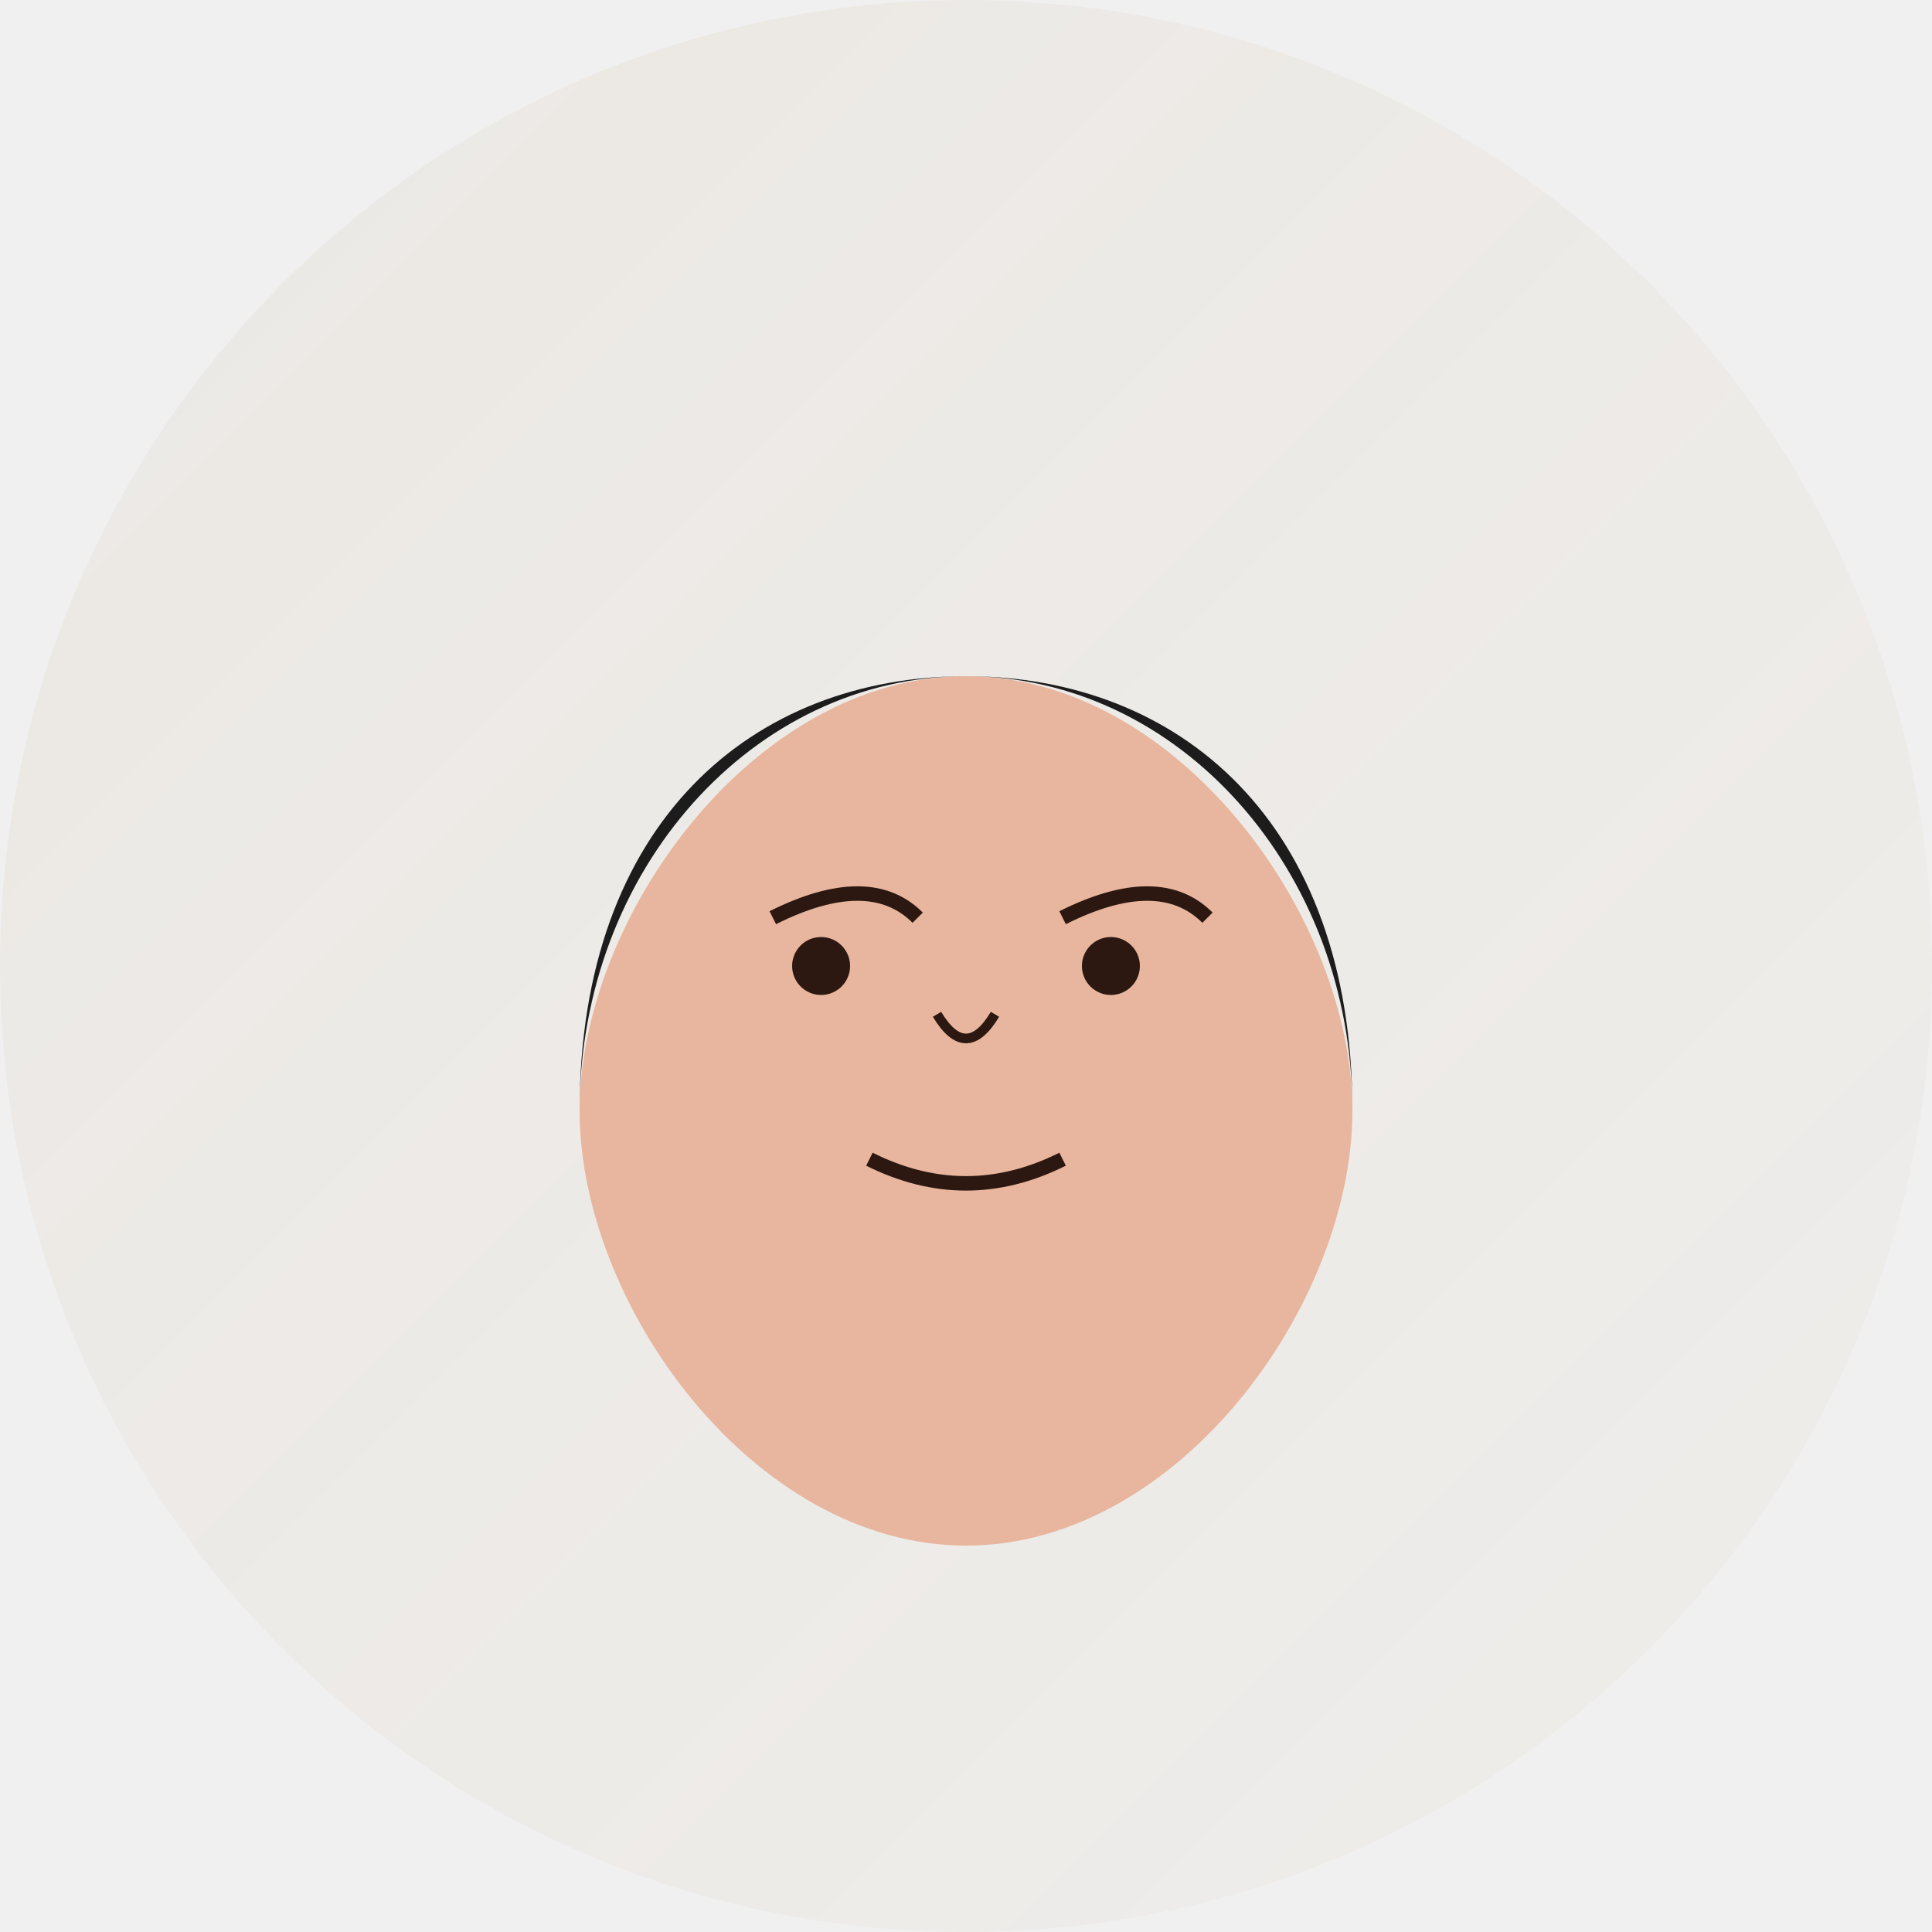
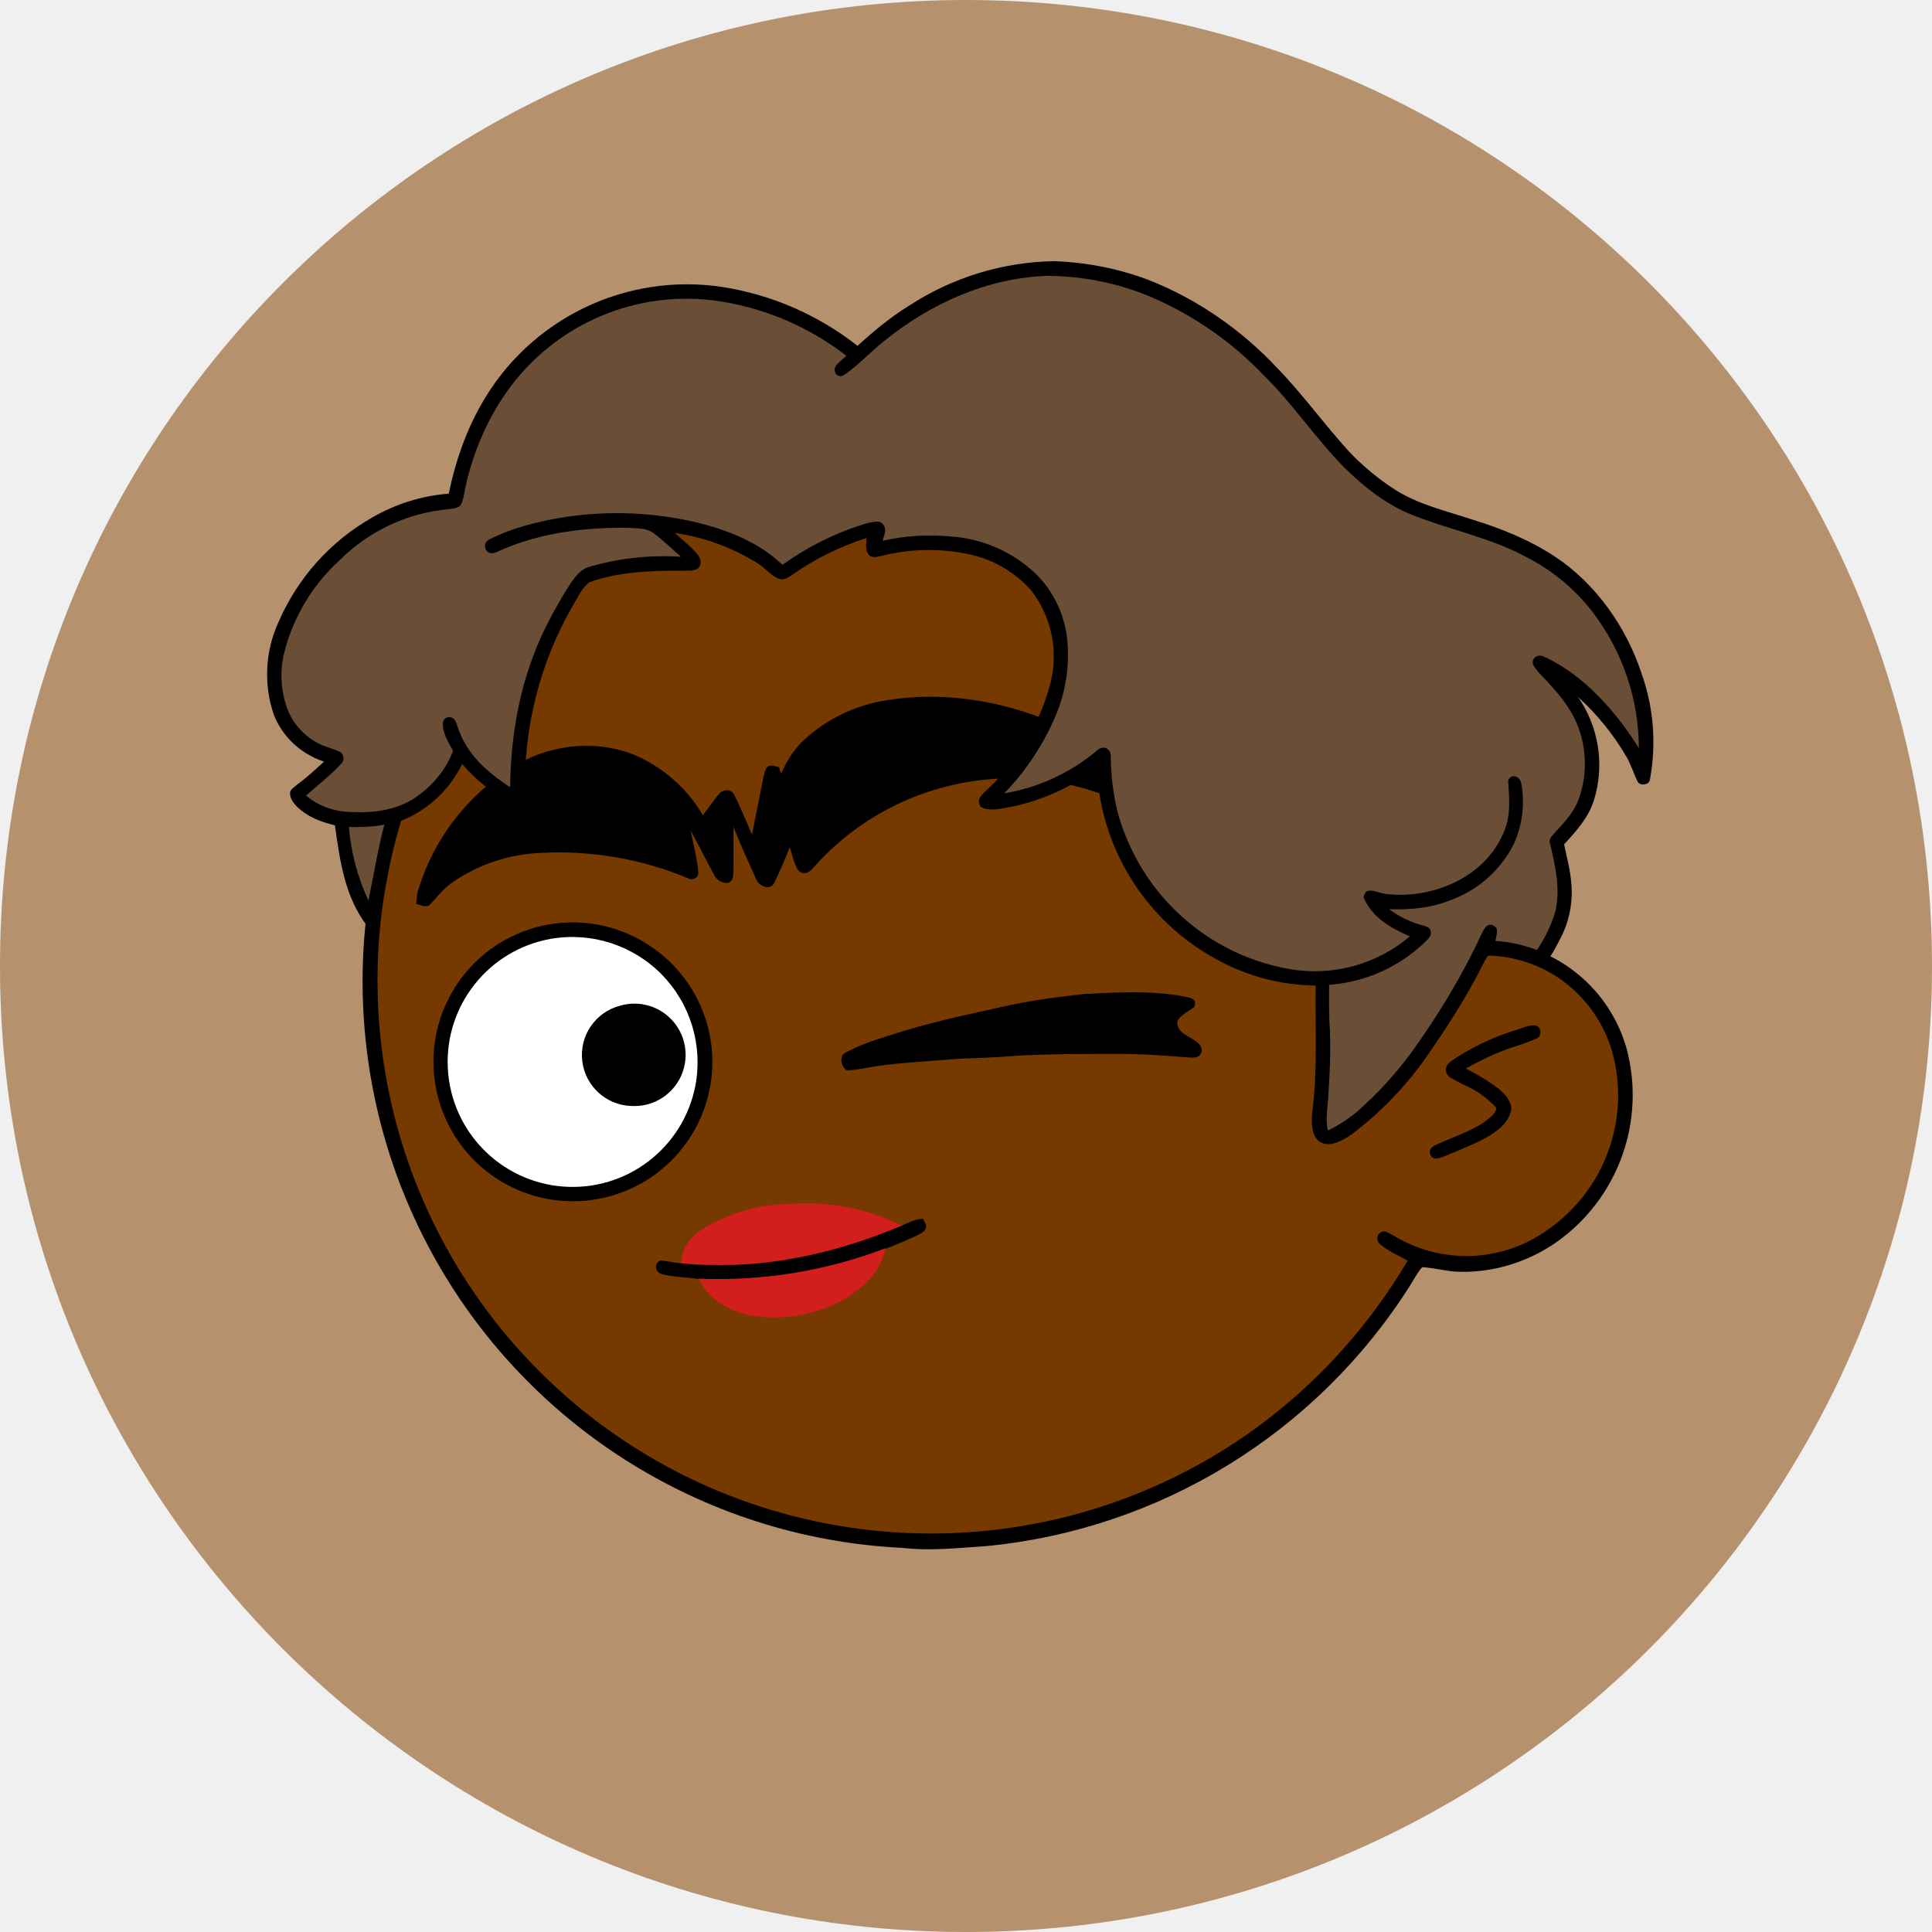
- <svg xmlns="http://www.w3.org/2000/svg" width="200" height="200" viewBox="0 0 200 200" fill="none">
-   <defs>
-     <linearGradient id="gradmichael" x1="0%" y1="0%" x2="100%" y2="100%">
-       <stop offset="0%" style="stop-color:#C8A97E;stop-opacity:0.1" />
-       <stop offset="100%" style="stop-color:#C8A97E;stop-opacity:0.05" />
-     </linearGradient>
-   </defs>
-   <circle cx="100" cy="100" r="100" fill="url(#gradmichael)" />
-   <path d="M100 160c-22 0-40-25-40-45s18-45 40-45 40 25 40 45-18 45-40 45z" fill="#E8B69E" />
-   <path d="M60 115c0-30 18-45 40-45s40 15 40 45c0-25-18-45-40-45s-40 20-40 45z" fill="#1C1C1C" />
-   <circle cx="85" cy="100" r="3" fill="#2C1810" />
-   <circle cx="115" cy="100" r="3" fill="#2C1810" />
-   <path d="M80 95q10-5 15 0M110 95q10-5 15 0" stroke="#2C1810" stroke-width="1.5" />
-   <path d="M97 105q3 5 6 0" stroke="#2C1810" stroke-width="1" />
-   <path d="M90 120q10 5 20 0" stroke="#2C1810" stroke-width="1.5" fill="none" />
+ <svg xmlns="http://www.w3.org/2000/svg" viewBox="0 0 762 762" fill="none" shape-rendering="auto">
+   <mask id="viewboxMask">
+     <rect width="762" height="762" rx="381" ry="381" x="0" y="0" fill="#fff" />
+   </mask>
+   <g mask="url(#viewboxMask)">
+     <rect fill="#b6916d" width="762" height="762" x="0" y="0" />
+     <path d="M396 164.8a224.8 224.8 0 0 1 104.8 42.4c6.2 4.9 12.5 9.4 18 15a225.4 225.4 0 0 1 71.8 149 58.5 58.5 0 0 1 50.9 42.2 71 71 0 0 1-27.6 76.5c-11 7.7-24.5 12-38 11.7-5 0-10-1.6-15-1.8-1.9 2.2-3.3 4.9-4.8 7.3A223.3 223.3 0 0 1 389 609.8c-11 .7-21.9 2-33 .7a223.7 223.7 0 0 1-178.8-342.3A223.4 223.4 0 0 1 352 163.5c14.6-1.4 29.4-.3 44 1.3Z" fill="#000" />
+     <path fill-rule="evenodd" clip-rule="evenodd" d="M498.8 213.2A216 216 0 0 0 363 169c-13-.2-26.2 1.6-39 4a218 218 0 0 0-113.6 365.5 218.5 218.5 0 0 0 260.4 40.2c35-18.8 64.2-47.3 84.4-81.5l-3-1.6c-2.8-1.4-5.7-3-8-5-2.2-2-.3-5.8 2.7-4.7 1.5.7 3 1.6 4.4 2.4a55 55 0 0 0 59.6-3.6 64.5 64.5 0 0 0 25-69.8 53.1 53.1 0 0 0-24-31 52.6 52.6 0 0 0-47-2.8c-1.6.8-3.4 1.5-5 1.3-2.5-.2-2.8-4.2-.6-5.2 8-4 16.5-5.6 25.4-6.4a217 217 0 0 0-72-146.4c-4.4-4-8.7-8.1-13.9-11.3Zm107.6 196.2c2-1.2 1.3-5.1-1.4-5-2 0-4.2.8-6.2 1.6l-1.4.4a95.1 95.1 0 0 0-25.5 12.4c-2.2 2-2.2 4.4.1 6.2a92 92 0 0 0 5.2 2.8 36 36 0 0 1 13 9.2c-.2 1.9-2 3.4-3.4 4.5l-.2.2c-3.9 3-8.8 5-13.6 7-2.5 1-4.9 2-7.1 3.1-1.7.8-2.6 2.2-1.6 3.9 1 2 3.2 1.1 5 .5l.6-.2 5.4-2.3c5.4-2.3 11-4.5 15.4-8 2.7-2.1 5.1-5.1 5.4-8.7-.5-3.4-2.7-5.7-5.3-7.8a83 83 0 0 0-11.6-7.2l-1.1-.6c5.4-3 10.8-5.6 16.6-7.7l5-1.7a52 52 0 0 0 6.7-2.6Z" fill="#763900" />
+     <g transform="translate(-161 -83)">
+       <path d="M380.2 447.2a55.2 55.2 0 0 1 61 45.5 55 55 0 1 1-61-45.5Z" fill="#000" />
+       <path d="M378.2 453.3a49.4 49.4 0 0 1 57 58.2 49.3 49.3 0 1 1-57-58.2Z" fill="#fff" />
+       <path d="M590 475c13-.7 27-1.4 39.8 1.4 2.2.6 3 1.3 2.3 3.7-2 1.7-6 3.3-6.8 6 0 6 9 6 9.7 10.9-.3 3-2.4 3.3-5 3.1-7.6-.6-15.3-1.2-23-1.4-16 0-32-.2-48 .9-7.6.7-15.2.6-22.8 1.2-11 1-22.1 1.3-33.1 3.3-2.7.5-5.5 1.1-8.2 1-2-1.2-3.1-5.5-.6-6.8 5.3-3 11.3-5 17.2-6.8 15-5 30.7-8.3 46.2-11.7 10.7-2.4 21.5-3.7 32.3-4.9ZM405.4 479.7a20.2 20.2 0 1 1 4.5 39.5 20.1 20.1 0 0 1-4.5-39.5Z" fill="#000" />
+     </g>
+     <g transform="translate(-161 -83)">
+       <path d="M582.3 370.7c14 7 27.8 17.3 36.6 30.5a3 3 0 0 1-4.3 4.2A104.4 104.4 0 0 0 482 425c-1.6 2-4 3.6-6.2 1.2-1.7-2.6-2.3-6-3.3-9-2 4.8-3.9 9.6-6.2 14.1-1.6 3.2-6 1.1-7-1.4-3.1-6.9-6.3-13.8-9-20.8v17c-.2 2 .2 4.3-2.2 5.1-2 .3-4.3-1-5.3-2.9-3.2-5.8-6.2-11.9-9.4-17.8 1 5.5 2.6 11 3 16.6.2 2-2.2 3.4-4 2.3a132.6 132.6 0 0 0-58.3-10 65.3 65.3 0 0 0-36 12.6c-3 2.4-5.2 5.5-8 8.2-1.6.7-3.2-.3-4.9-.7.1-1.9.2-3.7.8-5.6a86.6 86.6 0 0 1 40-50c13.5-7.4 30.1-9 44.6-3.4a57.4 57.4 0 0 1 27.6 24c2.4-2.9 4.3-6 6.8-8.8 1.6-1.5 4.6-1.5 5.6.8 2.6 5.1 4.7 10.5 7 15.7L462 390c.4-1.5.6-3.2 1.6-4.5 1.7-1.2 3-.2 4.7.1l.8 2.6c2-4.8 4.7-9.1 8.4-12.8A62.1 62.1 0 0 1 512 359c23.9-3.6 48.9 1.2 70.4 11.8Z" fill="#000" />
+     </g>
+     <g transform="translate(-161 -83)">
+       <path d="M473 557.8a84.3 84.3 0 0 1 43.7 8.6 188.2 188.2 0 0 1-65.7 15.5c-7.2 0-14.3.2-21.5-.6.7-5.9 3-9.6 7.7-13a68 68 0 0 1 35.8-10.5Z" fill="#D31E1E" />
+       <path d="m525 563.7 1.2 2.3c.4 2.7-2 3.4-3.8 4.4a184 184 0 0 1-85.8 17c-5-.6-10.2-.7-15-2-2.3-1-2.6-4-.3-5.2 2.7 0 5.5.9 8.2 1 7.2 1 14.3.7 21.5.7 22.5-.8 45-6.8 65.7-15.5 2.8-1.2 5.2-2.6 8.3-2.7Z" fill="#000" />
+       <path d="M510.2 575.4c-2 10.1-10.3 17.2-19.2 21.6a56.4 56.4 0 0 1-34 4.8c-8.7-1.8-16.5-6.2-20.4-14.5a184 184 0 0 0 73.7-12Z" fill="#D31E1E" />
+     </g>
+     <g transform="translate(-161 -83)" />
+     <g transform="translate(-161 -83)" />
+     <g transform="translate(-161 -83)">
+       <path d="M577 186c12.6.5 25 2.9 36.7 7.3 19.3 7.5 37 19.8 51.1 34.9 10 10.3 18.5 22.2 28.2 32.8a98 98 0 0 0 18 15c9.3 6 20.4 8.5 30.9 12 11.4 3.5 22.5 8 32.5 14.6 16 10.6 28 27.7 34 45.9a80.7 80.7 0 0 1 3.3 42.2c-.5 2-4 2.4-4.9.4-1.5-3.1-2.5-6.5-4.3-9.6a99 99 0 0 0-19.1-23.6 47 47 0 0 1 6.3 40.6c-2.2 7-6.9 12.2-11.8 17.5 1 5 2.4 9.9 2.8 15a39 39 0 0 1-4 21.6c-1.9 3.6-3.9 8.2-7.2 10.8-2.4 1-5.6-1.4-8-2a31.3 31.3 0 0 0-13.5-1.6c-1 1.2-1.6 2.6-2.3 3.9-6.3 12.6-14 24.5-22 36a136 136 0 0 1-30 31c-3.4 2.2-8.1 5-12.1 2.7-3.6-2.5-3.4-8-3-12 2.1-16.2 1.1-33.1 1.3-49.7a81.8 81.8 0 0 1-39.2-10.4 90.3 90.3 0 0 1-47.1-75.4 83.7 83.7 0 0 1-35.8 15.7c-3 .5-7.2 1.4-10-.4-1.4-2.2-.6-3.6 1-5.3a88.5 88.5 0 0 0 26.1-42 42.6 42.6 0 0 0-7-37.8 45 45 0 0 0-25.7-14.7 75.2 75.2 0 0 0-33.2.8c-1.8.3-3.3 1-5 0-2-2.1-1.3-4.4-1.2-7A108.9 108.9 0 0 0 473 310c-1.7 1.1-3 2-5 1.2-3-1.3-5.3-4.2-8.1-6a85 85 0 0 0-32.8-12c3 2.7 6.5 5.4 9.1 8.6 1.3 1.7 1.7 3.9 0 5.5-1.7 1-4.2.7-6.2.8-12.1-.1-25 .4-36.5 4.5-2.9 2.1-4.7 6.3-6.6 9.3a141.4 141.4 0 0 0-18.8 74.1c-.1 1.5 0 3-.9 4.2-2.4 1.4-4.1 0-6.2-1.1-6.5-4-12.8-8.9-17.7-14.8a45.6 45.6 0 0 1-24.5 22.6c-3 8.2-4 17.4-5.9 26.1-1 4.7-1.2 9.6-2.3 14.3-.6 2.4-3.5 2.9-4.9.8-8.8-11.7-10.6-25.5-12.6-39.6-4.5-1.1-8.7-2.5-12.4-5.2-2.3-1.7-5.2-4.2-5.3-7.3-.2-1.6 1.9-2.7 3-3.7 3.7-2.7 7-5.8 10.4-8.9-9-3-16.3-9.6-19.8-18.5a49.3 49.3 0 0 1 1.7-36.2A87.2 87.2 0 0 1 308 287a71.2 71.2 0 0 1 30-9.3c2.5-12.2 6.5-24 12.7-35a93.2 93.2 0 0 1 95.3-46.5 115 115 0 0 1 53.2 23.2c6.4-5.8 13-11.3 20.3-15.8A108 108 0 0 1 577 186Z" fill="#000" />
+       <g fill="#6a4e35">
+         <path d="M574 191.8a107 107 0 0 1 40.2 8 135 135 0 0 1 45.5 31.5c11.2 11 20.2 24.6 31.2 35.8 8.1 8 17.1 15.2 27.9 19.3 14.8 5.8 30.2 8.7 44.4 16.4a77.3 77.3 0 0 1 26.1 21.8 89.1 89.1 0 0 1 18.1 53.5c-9-14.4-21.7-28.9-37.4-36.1-2.3-1.2-5 .4-4.4 3 1.2 2.4 3.4 4.3 5.1 6.2 4.4 4.7 8.8 9.8 11.5 15.6 4.6 9.6 5.1 21 1.6 31-1.8 5.2-5.3 9-9 13-1.3 1.6-3.2 2.8-2.4 5.1 2 8.8 4 16.9 2.2 26-1.5 5.6-4.2 11-7.4 15.8-5.4-2-10.6-3.2-16.4-3.6.3-1.7 1-3.6.4-5.1-1-1.1-2.5-1.8-3.9-.7-1 1-1.7 2.5-2.3 3.8-7.6 16.3-17 31.7-27.6 46.4-5.2 6.9-11 13.6-17.4 19.5a56 56 0 0 1-15.3 10.9c-1-4.7 0-9 .2-13.7.6-8.7 1-17.5.6-26.2-.4-5.9-.3-11.7-.3-17.6a60.6 60.6 0 0 0 39.2-18.2c1.7-2 1.1-4.4-1.5-5a38.3 38.3 0 0 1-14-6.6c8.5.3 16.9-.5 24.8-3.8A45 45 0 0 0 758 416a40 40 0 0 0 3-24c-.4-2.8-4.1-4.2-5.2-1 .6 7.7 1.2 15-2.6 22.2-8 16.7-28.6 24.7-46.2 22.3-2.2-.3-5.2-2-7.2-.8-.5.7-.9 1.4-1 2.3 3.6 8 10.6 12 18.3 15.3a58.1 58.1 0 0 1-47 13 85.5 85.5 0 0 1-65.6-53.8c-3.9-9.8-5.3-20-5.4-30.5 0-2.8-3.2-4.2-5.3-2.1a76.3 76.3 0 0 1-36.7 17 101 101 0 0 0 20.3-30.7 62 62 0 0 0 4.4-31.2c-1.3-9.3-5.5-18-12.2-24.6a53.7 53.7 0 0 0-33.6-14.8 84.3 84.3 0 0 0-26.9 1.7c.5-2.3 1.9-4.4.2-6.5-1.4-1.9-4.2-.8-6.1-.5a111 111 0 0 0-33.6 16.5C457 293.5 437 288.3 420 286.3c-17.2-2-35.1-.7-51.8 4a80.7 80.7 0 0 0-14.3 5.5c-2.2 1.1-2.1 4.4.2 5.2 1.2.7 2.9-.4 4-.8 15.7-7.1 34-9.3 51-9 3.1.2 7 0 9.7 2.1 3.8 2.8 7.2 6.2 10.8 9.3a105 105 0 0 0-37 4.2c-3.7 1.6-6 5.4-8.1 8.7-5 8.2-9.8 17-13.1 26-6.3 16.5-9 34.4-9.2 52-7-4.6-14-10.2-18-17.7-1.6-2.7-2.5-5.6-3.6-8.5-1-2.1-4.5-2-4.9.7-.4 3.7 2.2 8 4 11.1-3 8-8.6 14.4-15.7 19-7 4.3-14.9 5.5-23 5.2-7.1.1-13.8-1.9-19.3-6.5 4.5-4.1 9.6-7.9 13.7-12.4a3 3 0 0 0-.2-4.8c-2-1-4.3-1.6-6.4-2.4a25.7 25.7 0 0 1-14.1-13.7 38 38 0 0 1-1.7-22.7 73.8 73.8 0 0 1 22-36.9 69.8 69.8 0 0 1 43-20.1c1.6-.2 3.1-.3 4.5-1.3 1.4-2.2 1.6-5.4 2.2-8 3-13.1 8.3-25.8 16-36.7a86.7 86.7 0 0 1 84.7-35.9 109 109 0 0 1 49.4 21.4c-1.4 1.7-5.6 3.9-4.4 6.5.3 1.5 2.4 2 3.5 1.1 5.6-3.8 10.3-9 15.7-13.3 18.2-14.8 40.7-25 64.4-25.8Z" />
+         <path d="M298.6 409.2c4.7 0 9.4 0 14-1-2.6 9.9-4.2 20-6.3 30a86.2 86.2 0 0 1-7.7-29Z" />
+       </g>
+     </g>
+     <g transform="translate(-161 -83)" />
+   </g>
</svg>
